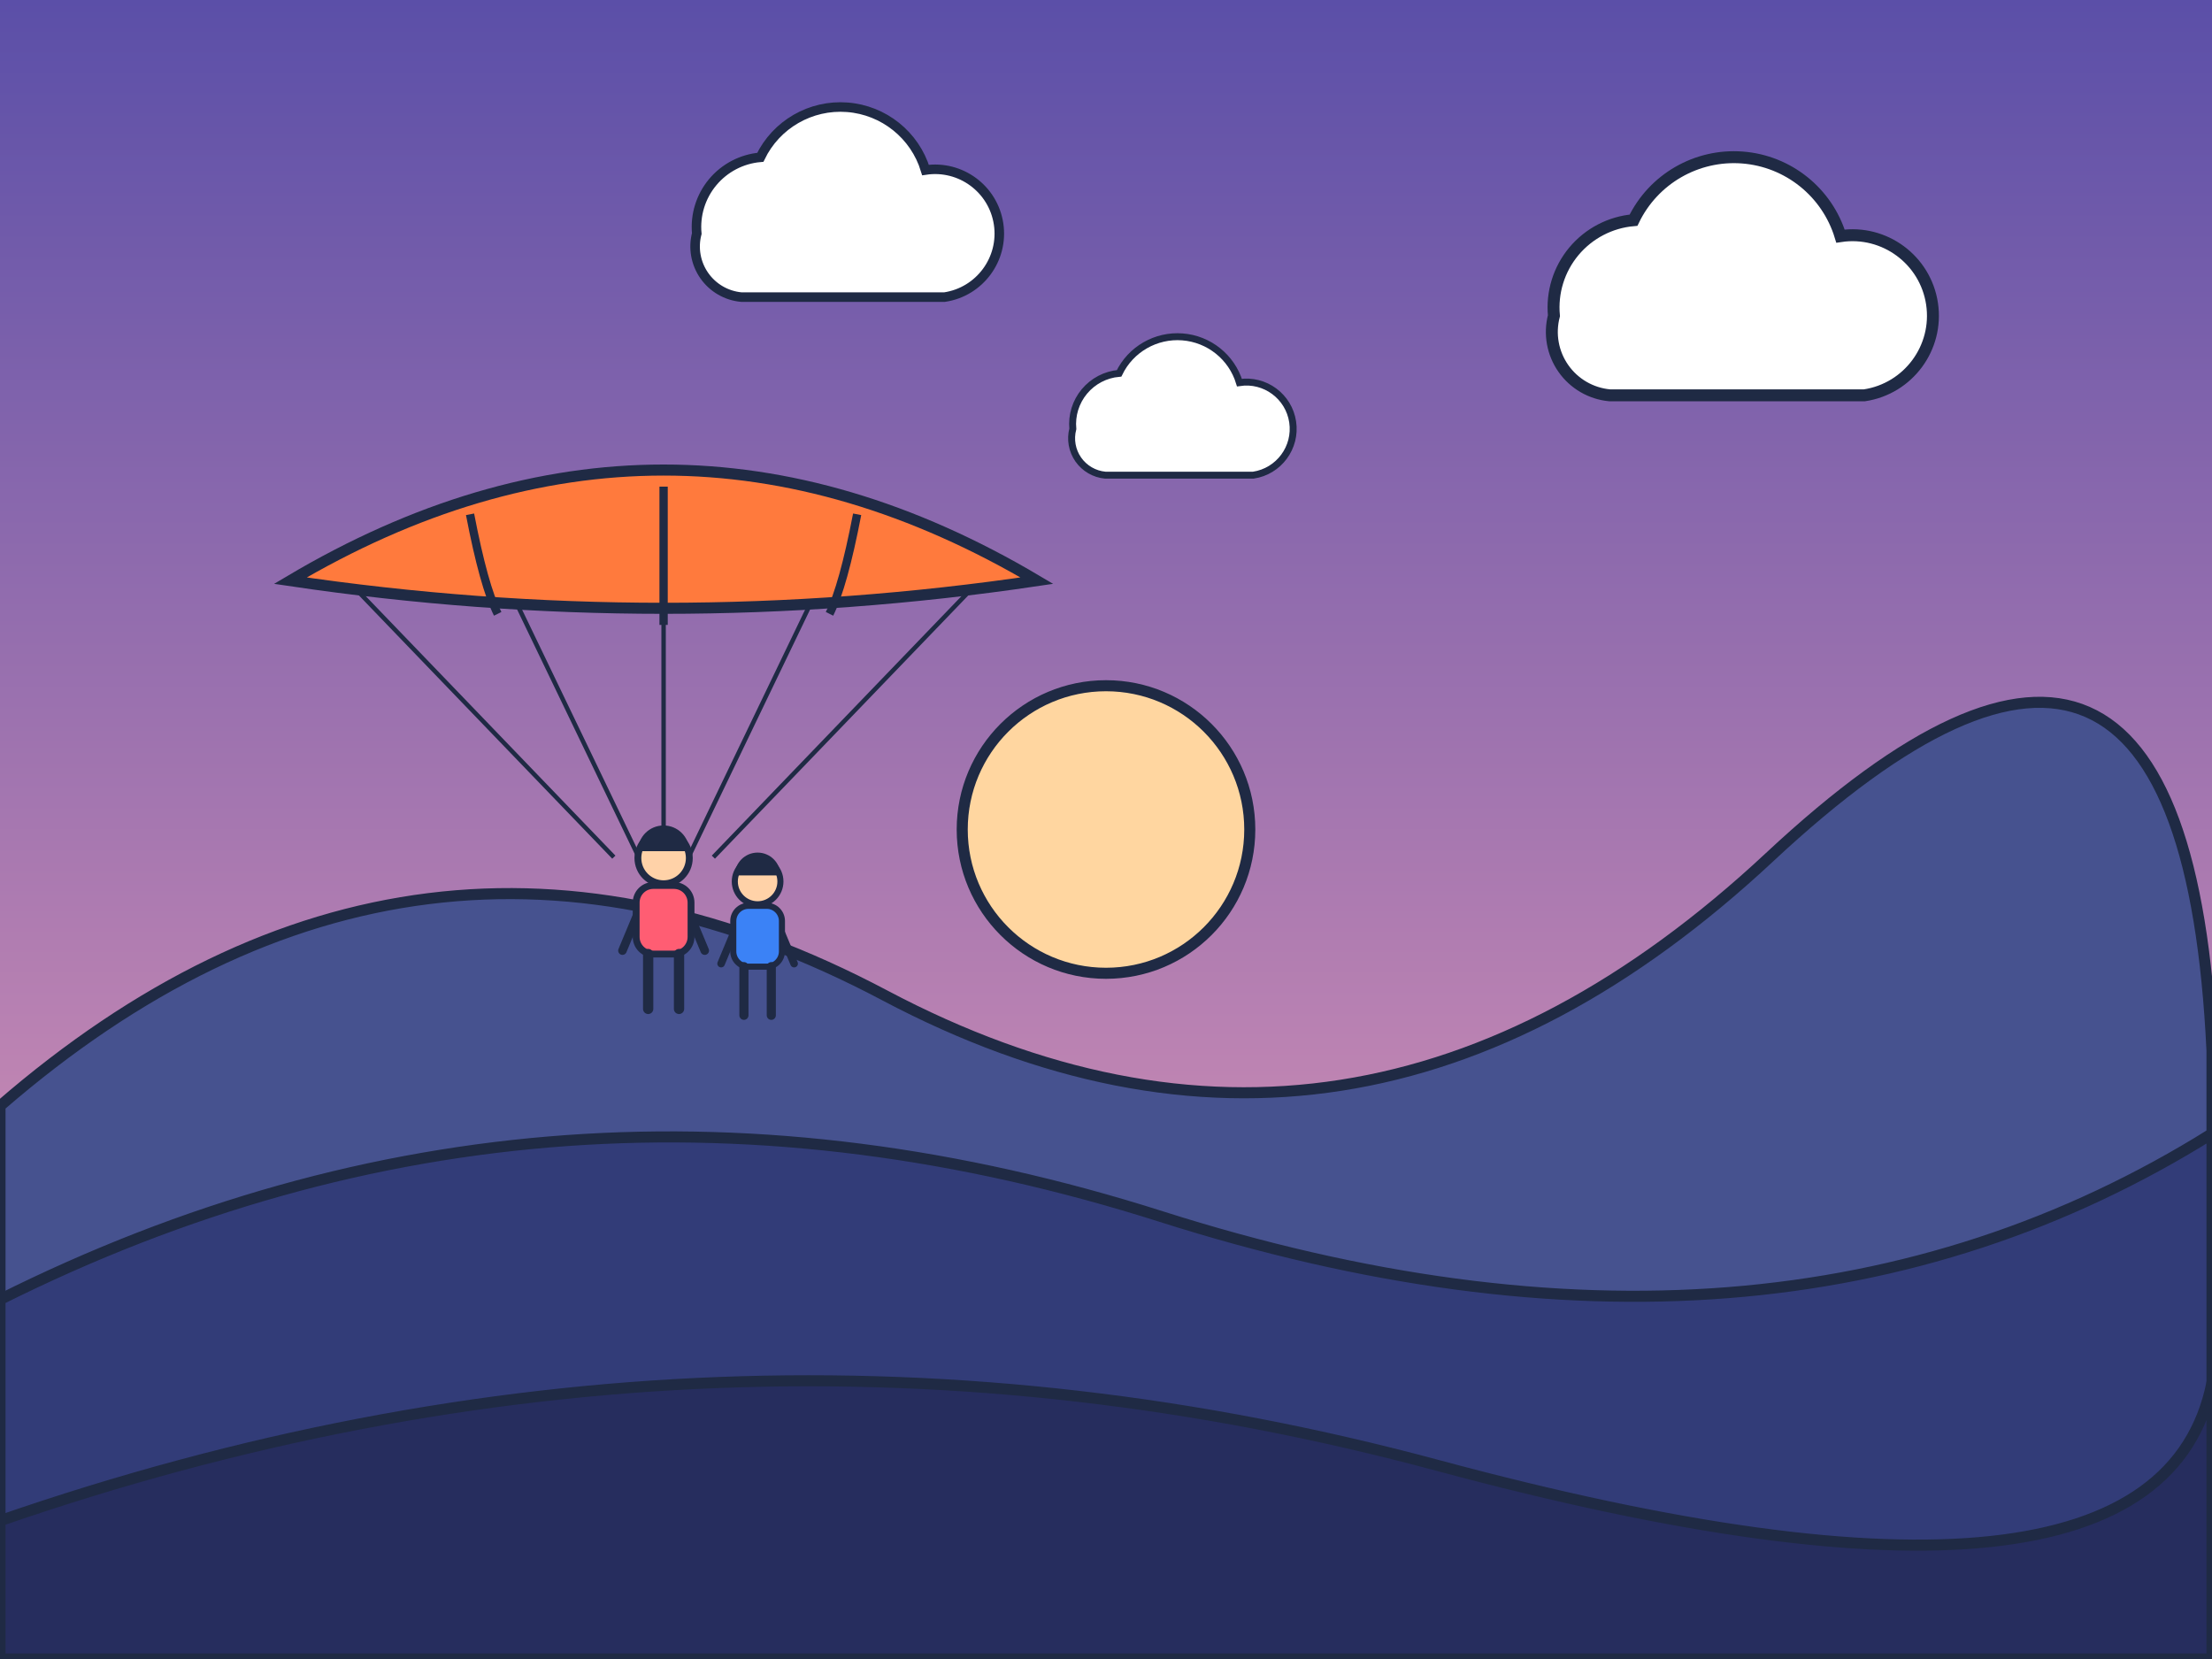
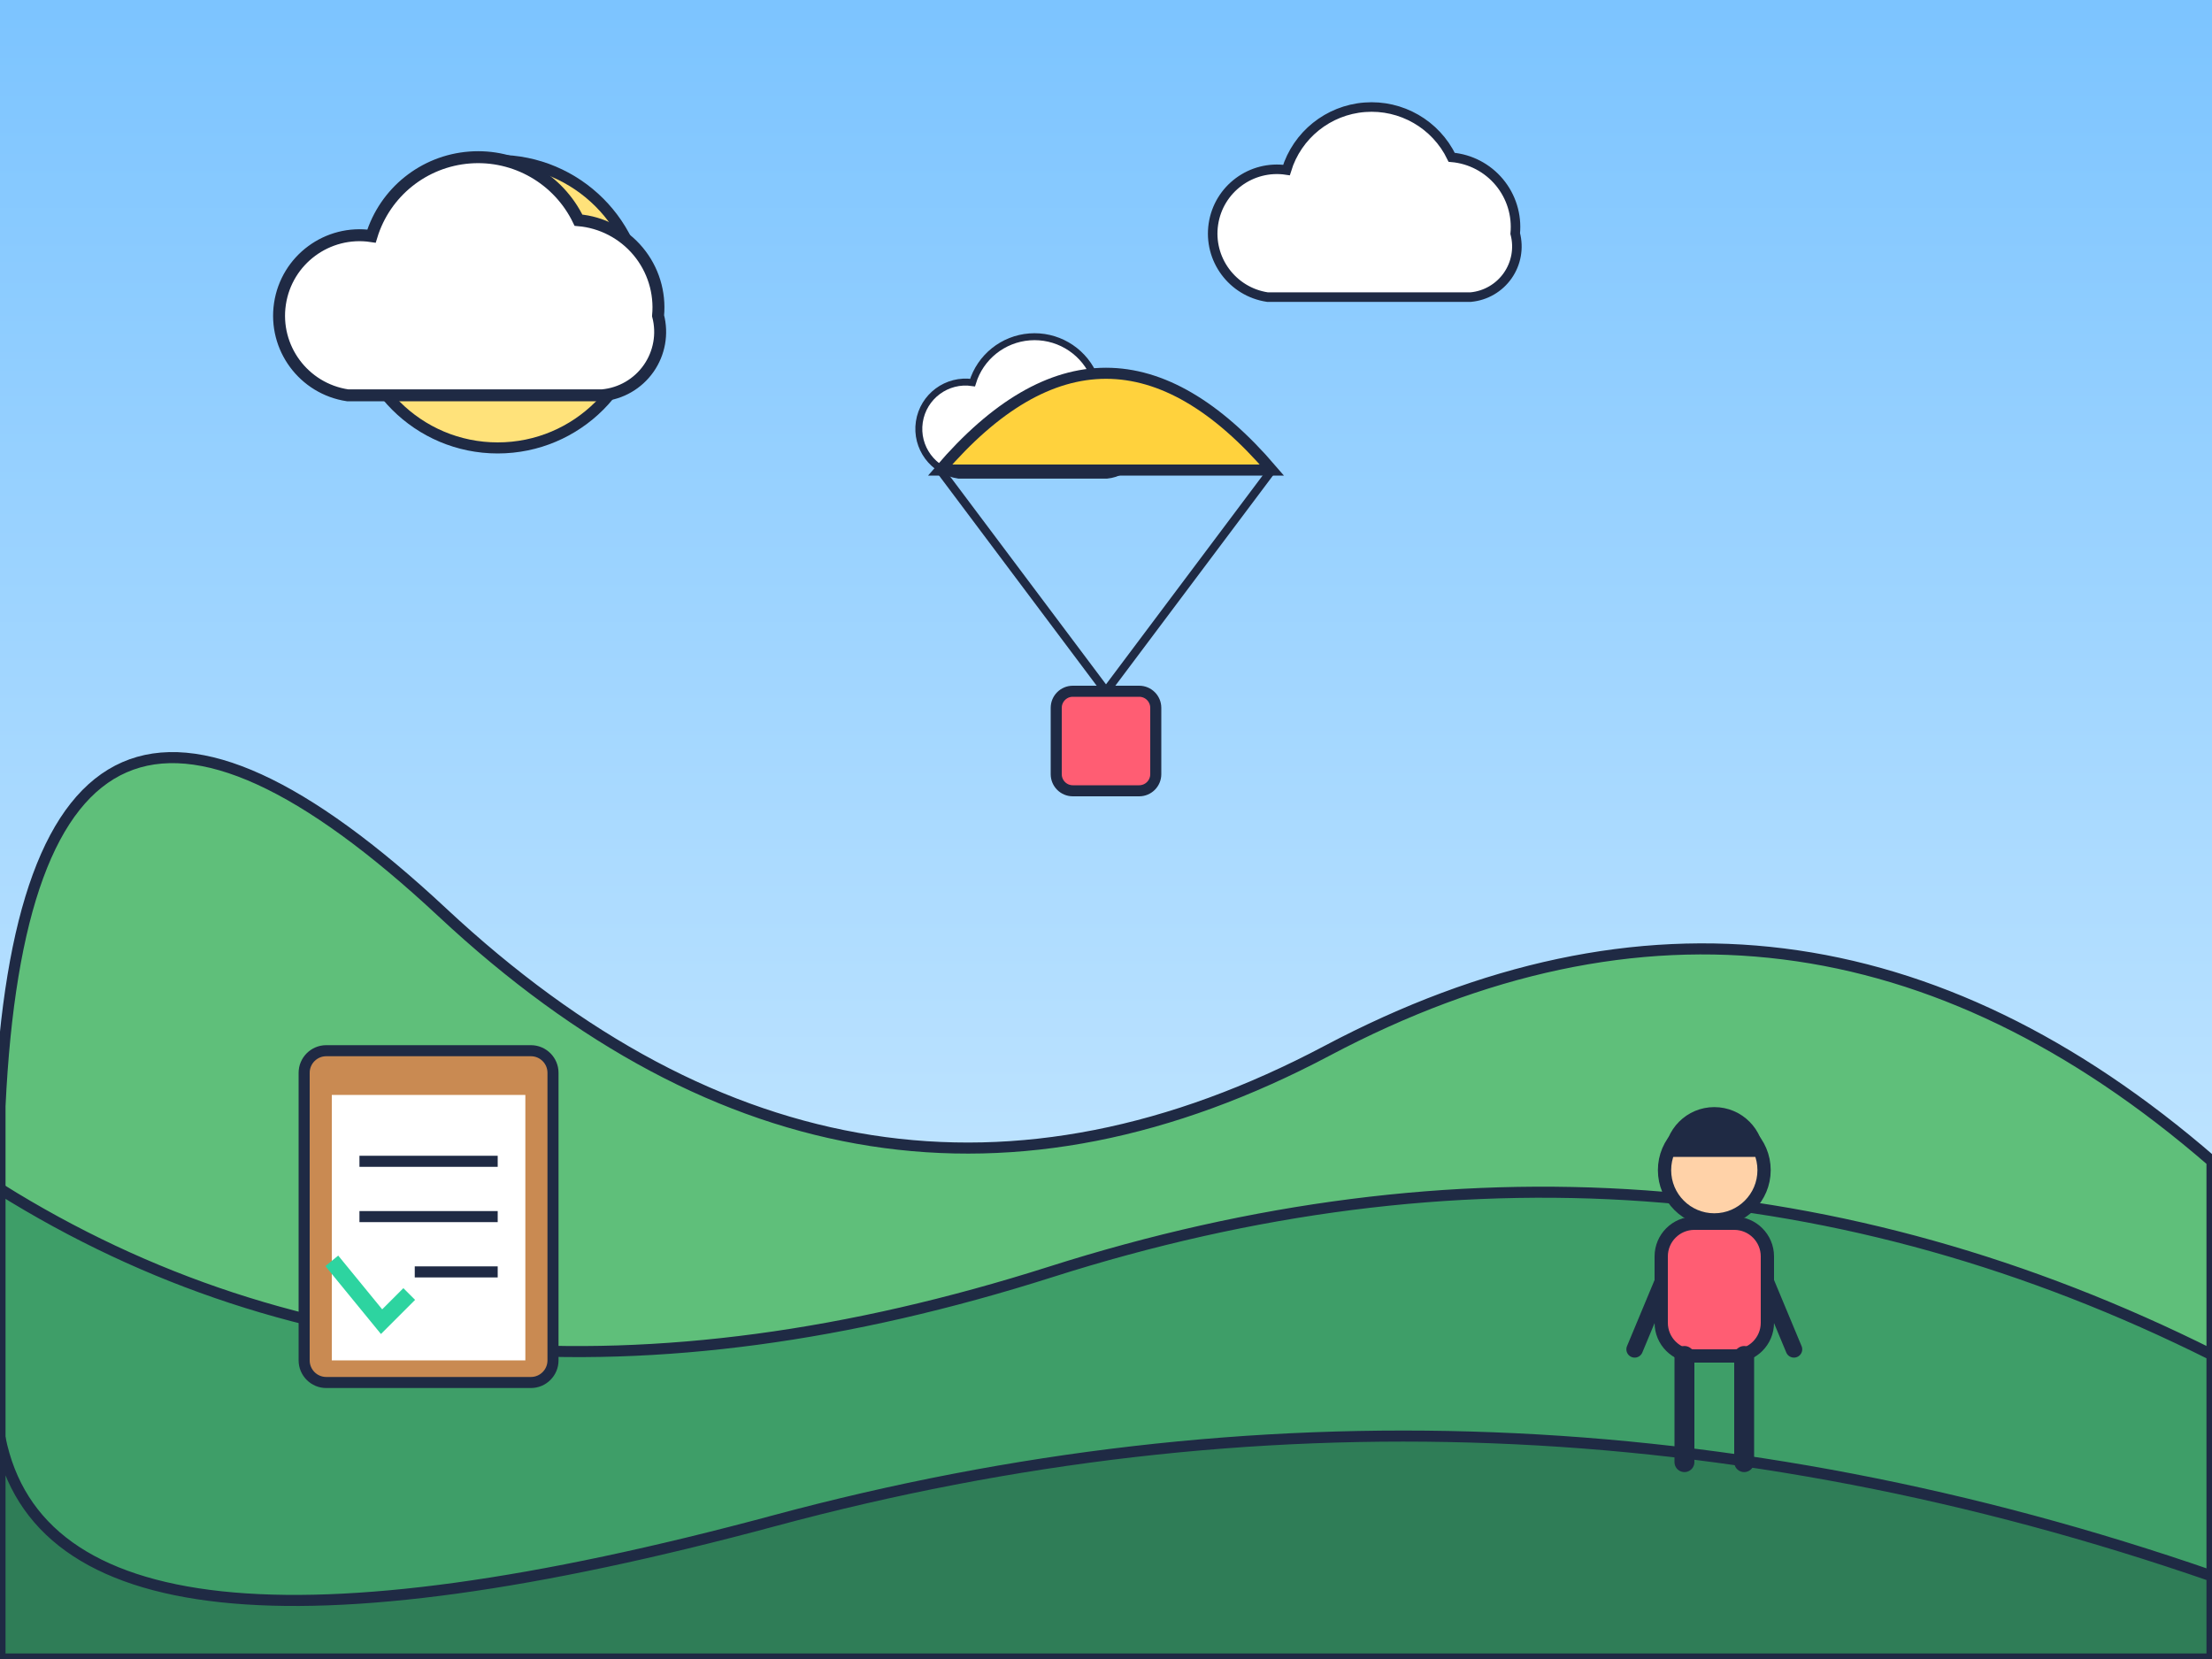
<svg xmlns="http://www.w3.org/2000/svg" viewBox="0 0 800 600" role="img">
-   <defs>
-     <linearGradient id="g" x1="0" y1="0" x2="0" y2="1">
-       <stop offset="0" stop-color="#5b4fa8" />
-       <stop offset="1" stop-color="#f2a0b8" />
-     </linearGradient>
-   </defs>
-   <rect width="800" height="600" fill="url(#g)" />
-   <circle cx="400" cy="300" r="52" fill="#ffd6a0" stroke="#1f2a44" stroke-width="4" />
-   <g transform="translate(562 71) scale(1.439448)" fill="#fff" stroke="#1f2a44" stroke-width="3">
-     <path d="M0 30 a22 22 0 0 1 20-24 a28 28 0 0 1 52 4 a20 20 0 0 1 6 40 H14 a16 16 0 0 1-14-20z" />
-   </g>
-   <g transform="translate(388 130) scale(0.8369438)" fill="#fff" stroke="#1f2a44" stroke-width="3">
-     <path d="M0 30 a22 22 0 0 1 20-24 a28 28 0 0 1 52 4 a20 20 0 0 1 6 40 H14 a16 16 0 0 1-14-20z" />
-   </g>
-   <g transform="translate(252 50) scale(1.149003)" fill="#fff" stroke="#1f2a44" stroke-width="3">
-     <path d="M0 30 a22 22 0 0 1 20-24 a28 28 0 0 1 52 4 a20 20 0 0 1 6 40 H14 a16 16 0 0 1-14-20z" />
-   </g>
-   <path d="M0 400 Q150 270 320 360 T640 310 T800 380 V600 H0z" fill="#46528f" stroke="#1f2a44" stroke-width="4" />
-   <path d="M0 470 Q200 370 420 440 T800 410 V600 H0z" fill="#323c78" stroke="#1f2a44" stroke-width="4" />
-   <path d="M0 550 Q260 460 520 530 T800 500 V600 H0z" fill="#262d5e" stroke="#1f2a44" stroke-width="4" />
-   <path d="M120.0 204.0 L222.0 310.0" stroke="#1f2a44" stroke-width="1.6" />
-   <path d="M180.0 204.0 L231.0 310.0" stroke="#1f2a44" stroke-width="1.6" />
-   <path d="M240.0 204.0 L240.0 310.0" stroke="#1f2a44" stroke-width="1.6" />
-   <path d="M300.0 204.0 L249.0 310.0" stroke="#1f2a44" stroke-width="1.6" />
-   <path d="M360.0 204.0 L258.0 310.0" stroke="#1f2a44" stroke-width="1.6" />
-   <path d="M105.0 210.0 Q240 130.0 375.0 210.0 Q240 230.0 105.0 210.0z" fill="#ff7a3d" stroke="#1f2a44" stroke-width="4" />
-   <path d="M170.0 186.0 Q175.0 212.0 180.0 222.0 M240 176.0 V226.0 M310.0 186.0 Q305.0 212.0 300.0 222.0" stroke="#1f2a44" stroke-width="3" fill="none" />
-   <g transform="translate(240 350.0) scale(0.62)">
-     <path d="M-14 -34 L-24 -10 M14 -34 L24 -10" stroke="#1f2a44" stroke-width="5" fill="none" stroke-linecap="round" />
-     <rect x="-16" y="-48" width="32" height="40" rx="10" fill="#ff5d73" stroke="#1f2a44" stroke-width="4" />
-     <path d="M-9 -8 V24 M9 -8 V24" stroke="#1f2a44" stroke-width="6" stroke-linecap="round" />
-     <circle cx="0" cy="-64" r="15" fill="#ffd2a8" stroke="#1f2a44" stroke-width="4" />
-     <path d="M-15 -68 a15 15 0 0 1 30 0z" fill="#1f2a44" />
-   </g>
-   <g transform="translate(274.0 354.0) scale(0.55)">
-     <path d="M-14 -34 L-24 -10 M14 -34 L24 -10" stroke="#1f2a44" stroke-width="5" fill="none" stroke-linecap="round" />
-     <rect x="-16" y="-48" width="32" height="40" rx="10" fill="#3b82f6" stroke="#1f2a44" stroke-width="4" />
-     <path d="M-9 -8 V24 M9 -8 V24" stroke="#1f2a44" stroke-width="6" stroke-linecap="round" />
-     <circle cx="0" cy="-64" r="15" fill="#ffd2a8" stroke="#1f2a44" stroke-width="4" />
-     <path d="M-15 -68 a15 15 0 0 1 30 0z" fill="#1f2a44" />
+   <g transform="translate(800 0) scale(-1 1)">
+     <defs>
+       <linearGradient id="g" x1="0" y1="0" x2="0" y2="1">
+         <stop offset="0" stop-color="#7cc4ff" />
+         <stop offset="1" stop-color="#d8f0ff" />
+       </linearGradient>
+     </defs>
+     <rect width="800" height="600" fill="url(#g)" />
+     <circle cx="620" cy="110" r="52" fill="#ffe27a" stroke="#1f2a44" stroke-width="4" />
+     <g transform="translate(562 71) scale(1.439448)" fill="#fff" stroke="#1f2a44" stroke-width="3">
+       <path d="M0 30 a22 22 0 0 1 20-24 a28 28 0 0 1 52 4 a20 20 0 0 1 6 40 H14 a16 16 0 0 1-14-20z" />
+     </g>
+     <g transform="translate(388 130) scale(0.8369438)" fill="#fff" stroke="#1f2a44" stroke-width="3">
+       <path d="M0 30 a22 22 0 0 1 20-24 a28 28 0 0 1 52 4 a20 20 0 0 1 6 40 H14 a16 16 0 0 1-14-20z" />
+     </g>
+     <g transform="translate(252 50) scale(1.149003)" fill="#fff" stroke="#1f2a44" stroke-width="3">
+       <path d="M0 30 a22 22 0 0 1 20-24 a28 28 0 0 1 52 4 a20 20 0 0 1 6 40 H14 a16 16 0 0 1-14-20z" />
+     </g>
+     <path d="M0 420 Q150 290 320 380 T640 330 T800 400 V600 H0z" fill="#5fbf7a" stroke="#1f2a44" stroke-width="4" />
+     <path d="M0 490 Q200 390 420 460 T800 430 V600 H0z" fill="#3e9e68" stroke="#1f2a44" stroke-width="4" />
+     <path d="M0 570 Q260 480 520 550 T800 520 V600 H0z" fill="#2f7d57" stroke="#1f2a44" stroke-width="4" />
+     <path d="M340 170 Q400 100 460 170 z" fill="#ffd23d" stroke="#1f2a44" stroke-width="4" />
+     <path d="M340 170 L400 250 L460 170" stroke="#1f2a44" stroke-width="3" fill="none" />
+     <rect x="382" y="250" width="36" height="36" rx="6" fill="#ff5d73" stroke="#1f2a44" stroke-width="4" />
+     <g transform="translate(180 500) scale(1.2)">
+       <path d="M-14 -34 L-24 -10 M14 -34 L24 -10" stroke="#1f2a44" stroke-width="5" fill="none" stroke-linecap="round" />
+       <rect x="-16" y="-48" width="32" height="40" rx="10" fill="#ff5d73" stroke="#1f2a44" stroke-width="4" />
+       <path d="M-9 -8 V24 M9 -8 V24" stroke="#1f2a44" stroke-width="6" stroke-linecap="round" />
+       <circle cx="0" cy="-64" r="15" fill="#ffd2a8" stroke="#1f2a44" stroke-width="4" />
+       <path d="M-15 -68 a15 15 0 0 1 30 0z" fill="#1f2a44" />
+     </g>
+     <rect x="600" y="380" width="90" height="120" rx="8" fill="#c98a52" stroke="#1f2a44" stroke-width="4" />
+     <rect x="610" y="396" width="70" height="96" fill="#fff" />
+     <path d="M620 420 h50 M620 440 h50 M620 460 h30" stroke="#1f2a44" stroke-width="4" />
+     <path d="M652 468 l10 10 l18 -22" stroke="#2dd4a0" stroke-width="6" fill="none" />
  </g>
</svg>
